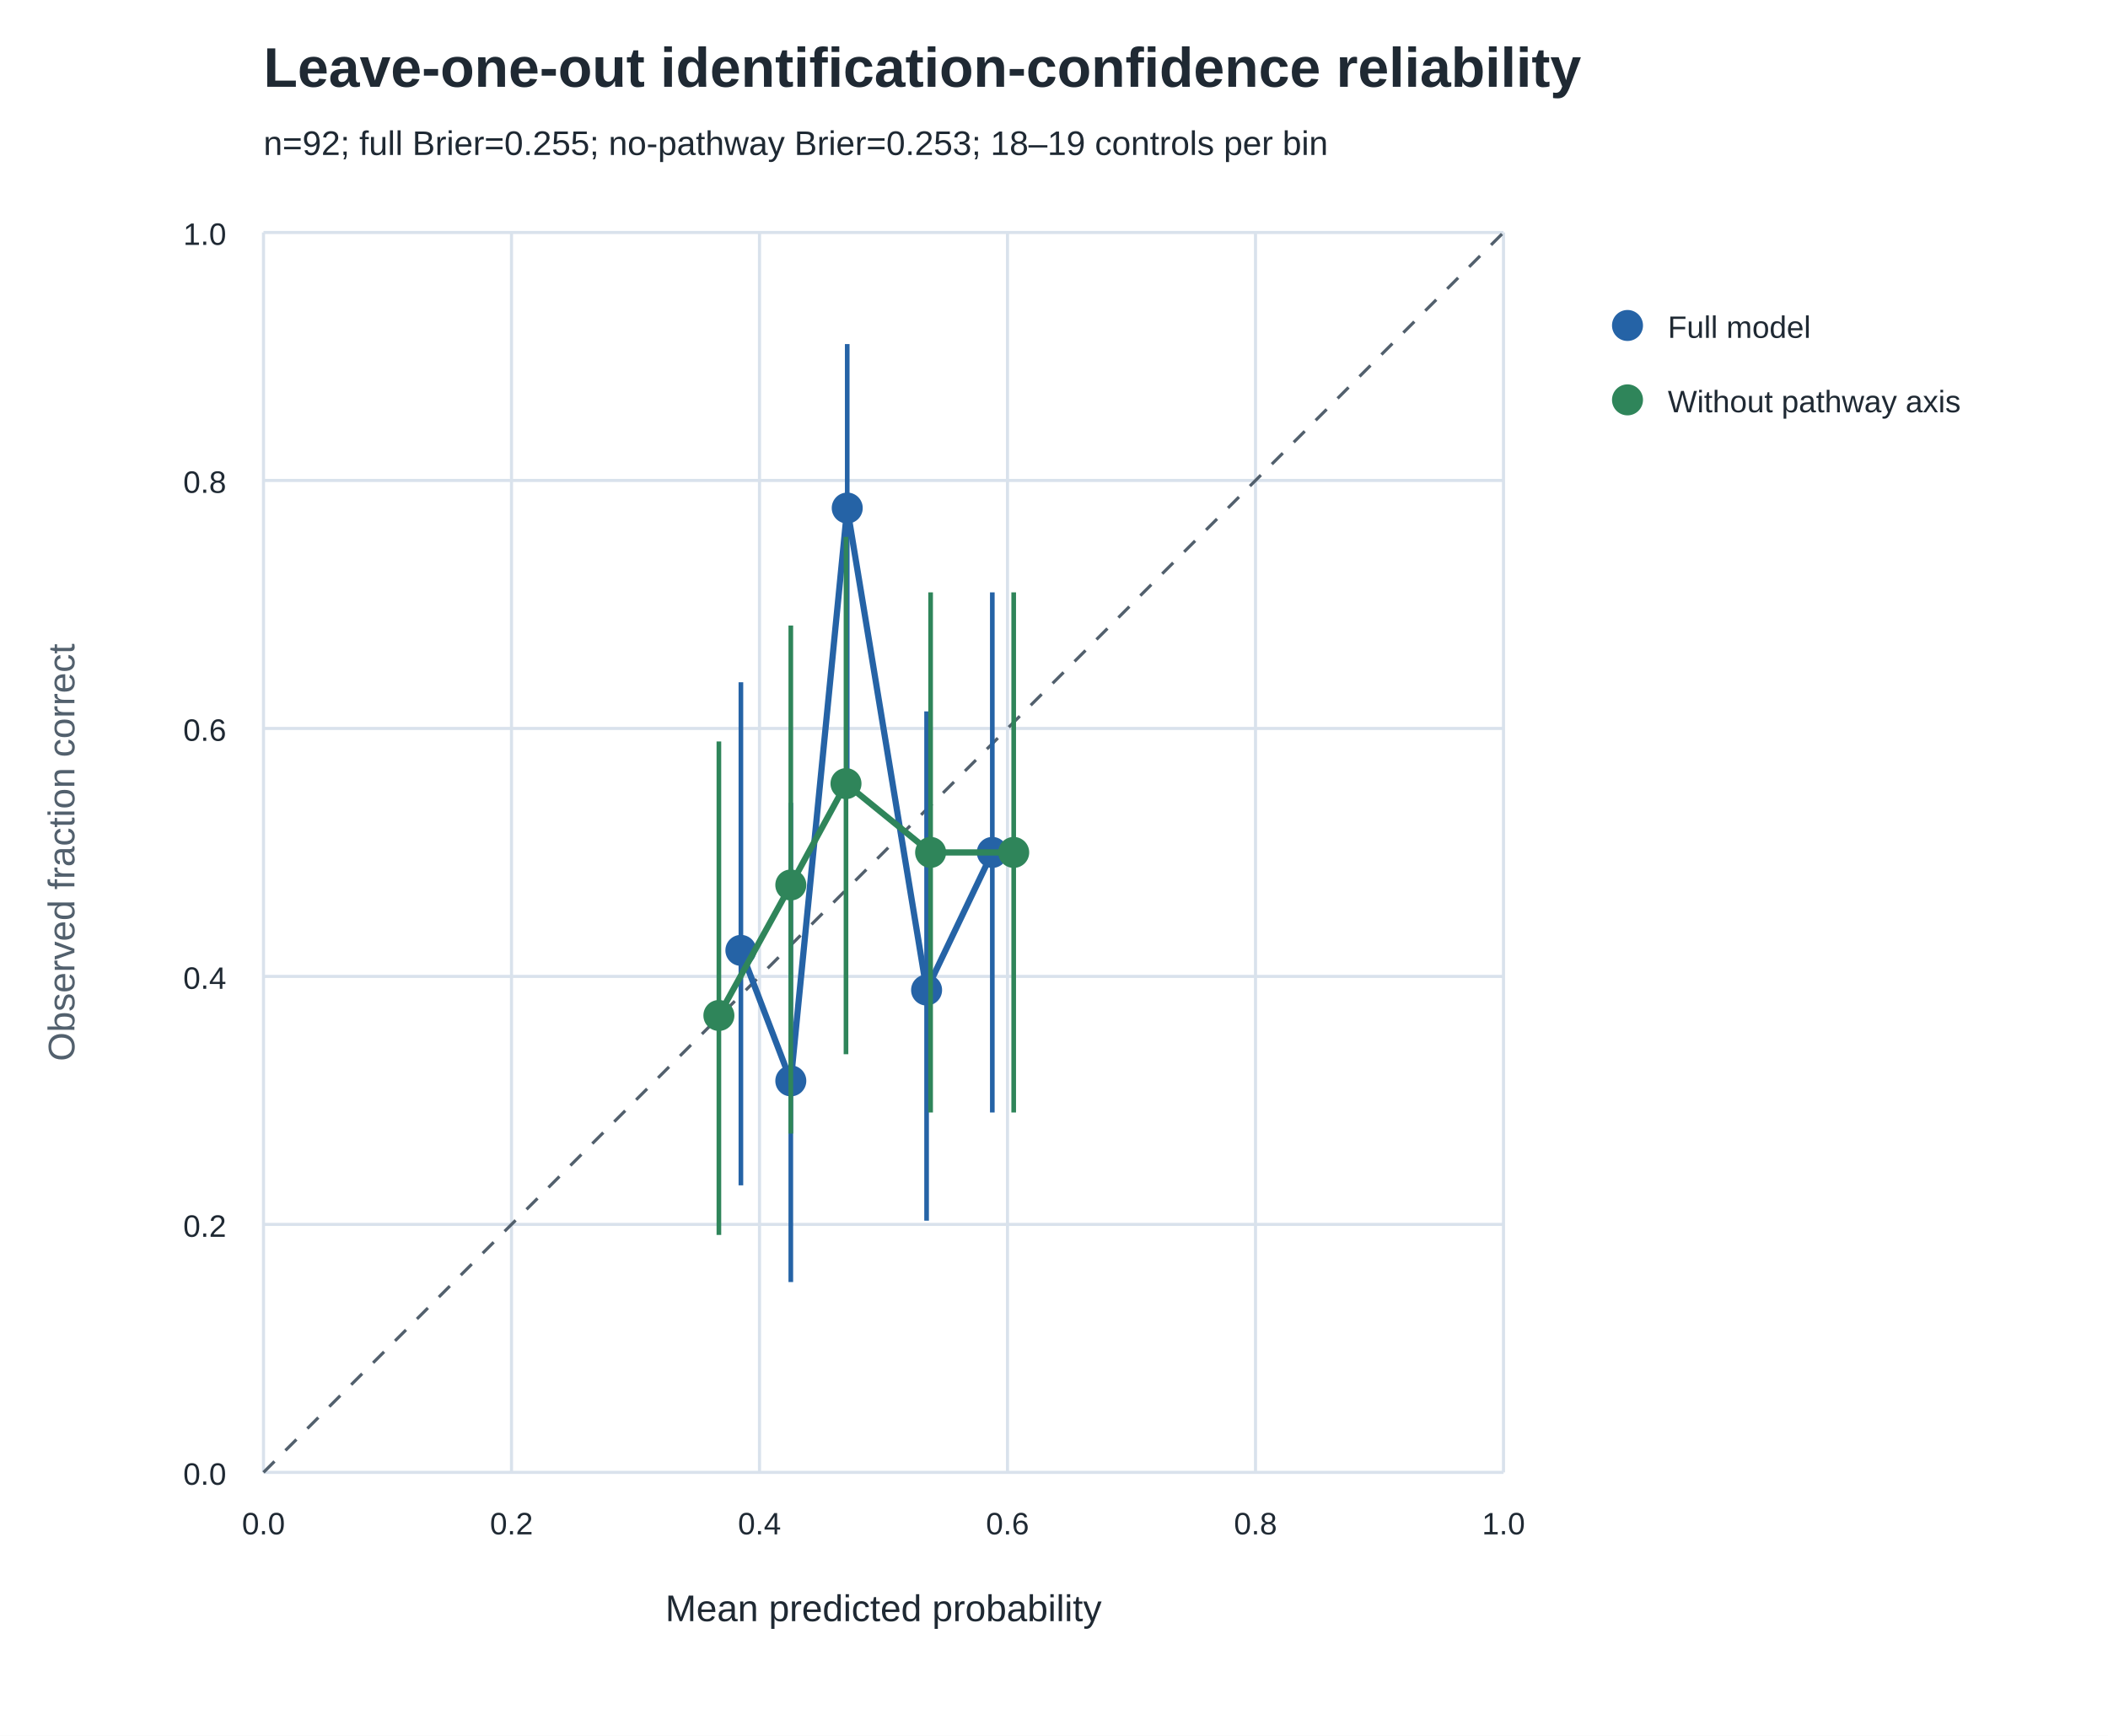
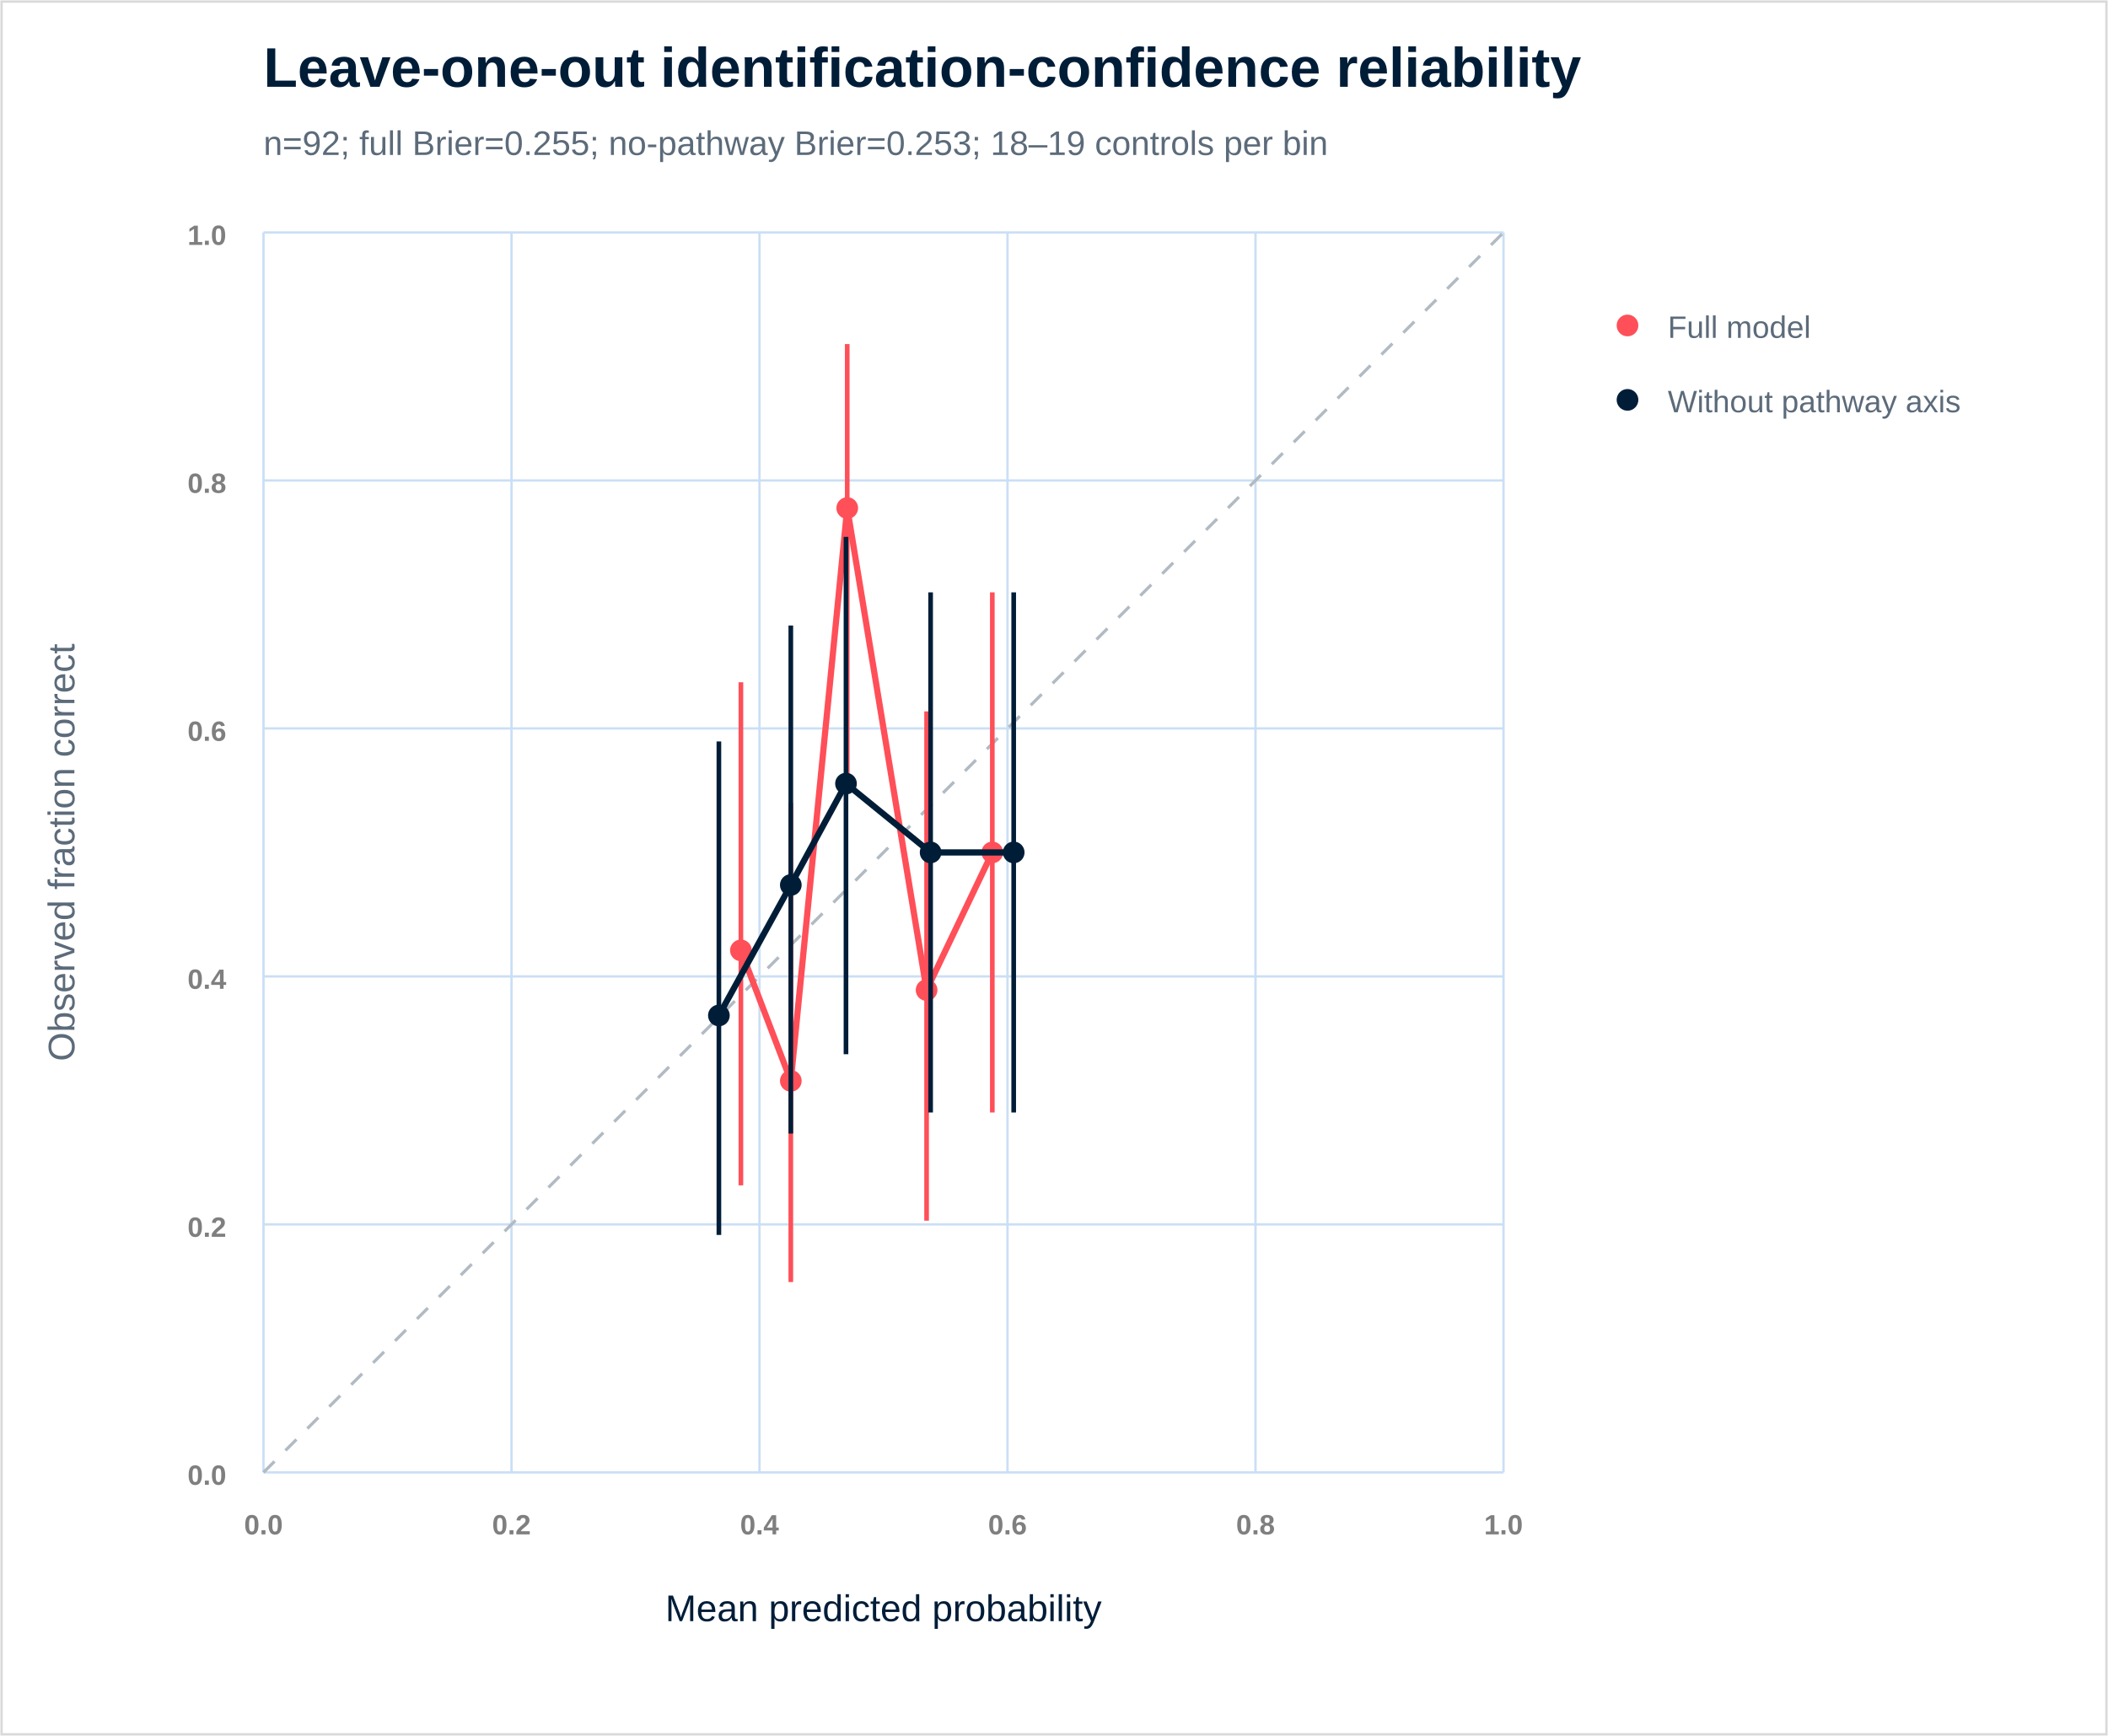
- <svg xmlns="http://www.w3.org/2000/svg" width="680" height="560" viewBox="0 0 680 560" font-family="Arial, Helvetica, sans-serif">
-   <rect width="680" height="560" fill="white" />
-   <text x="85.0" y="28.0" font-size="18" text-anchor="start" fill="#1f2933" font-weight="bold">Leave-one-out identification-confidence reliability</text>
-   <text x="85.0" y="50.0" font-size="11" text-anchor="start" fill="#1f2933">n=92; full Brier=0.255; no-pathway Brier=0.253; 18–19 controls per bin</text>
-   <line x1="85.0" y1="75" x2="85.0" y2="475" stroke="#d9e2ec" />
-   <line x1="85" y1="475.0" x2="485" y2="475.0" stroke="#d9e2ec" />
-   <text x="85.0" y="495.0" font-size="10" text-anchor="middle" fill="#1f2933">0.0</text>
-   <text x="73.0" y="479.0" font-size="10" text-anchor="end" fill="#1f2933">0.0</text>
-   <line x1="165.0" y1="75" x2="165.0" y2="475" stroke="#d9e2ec" />
-   <line x1="85" y1="395.0" x2="485" y2="395.0" stroke="#d9e2ec" />
-   <text x="165.0" y="495.0" font-size="10" text-anchor="middle" fill="#1f2933">0.2</text>
-   <text x="73.0" y="399.0" font-size="10" text-anchor="end" fill="#1f2933">0.2</text>
-   <line x1="245.0" y1="75" x2="245.0" y2="475" stroke="#d9e2ec" />
-   <line x1="85" y1="315.0" x2="485" y2="315.0" stroke="#d9e2ec" />
-   <text x="245.0" y="495.0" font-size="10" text-anchor="middle" fill="#1f2933">0.4</text>
-   <text x="73.0" y="319.0" font-size="10" text-anchor="end" fill="#1f2933">0.4</text>
-   <line x1="325.0" y1="75" x2="325.0" y2="475" stroke="#d9e2ec" />
-   <line x1="85" y1="235.0" x2="485" y2="235.0" stroke="#d9e2ec" />
-   <text x="325.0" y="495.0" font-size="10" text-anchor="middle" fill="#1f2933">0.6</text>
-   <text x="73.0" y="239.0" font-size="10" text-anchor="end" fill="#1f2933">0.6</text>
-   <line x1="405.0" y1="75" x2="405.0" y2="475" stroke="#d9e2ec" />
-   <line x1="85" y1="155.0" x2="485" y2="155.0" stroke="#d9e2ec" />
-   <text x="405.0" y="495.0" font-size="10" text-anchor="middle" fill="#1f2933">0.8</text>
-   <text x="73.0" y="159.0" font-size="10" text-anchor="end" fill="#1f2933">0.8</text>
-   <line x1="485.0" y1="75" x2="485.0" y2="475" stroke="#d9e2ec" />
-   <line x1="85" y1="75.0" x2="485" y2="75.0" stroke="#d9e2ec" />
-   <text x="485.0" y="495.0" font-size="10" text-anchor="middle" fill="#1f2933">1.0</text>
-   <text x="73.0" y="79.0" font-size="10" text-anchor="end" fill="#1f2933">1.0</text>
-   <line x1="85" y1="475" x2="485" y2="75" stroke="#52606d" stroke-dasharray="5 5" />
-   <line x1="239.0" y1="220.1" x2="239.0" y2="382.4" stroke="#2563a6" stroke-width="1.5" />
-   <circle cx="239.0" cy="306.6" r="5" fill="#2563a6" />
-   <line x1="255.1" y1="259.0" x2="255.1" y2="413.6" stroke="#2563a6" stroke-width="1.5" />
-   <circle cx="255.1" cy="348.7" r="5" fill="#2563a6" />
-   <line x1="273.3" y1="111.0" x2="273.3" y2="255.8" stroke="#2563a6" stroke-width="1.5" />
-   <circle cx="273.3" cy="163.9" r="5" fill="#2563a6" />
-   <line x1="298.9" y1="229.5" x2="298.9" y2="393.8" stroke="#2563a6" stroke-width="1.5" />
-   <circle cx="298.9" cy="319.4" r="5" fill="#2563a6" />
-   <line x1="320.1" y1="191.1" x2="320.1" y2="358.9" stroke="#2563a6" stroke-width="1.5" />
-   <circle cx="320.1" cy="275.0" r="5" fill="#2563a6" />
-   <polyline points="239.0,306.6 255.1,348.7 273.3,163.9 298.9,319.4 320.1,275.0" fill="none" stroke="#2563a6" stroke-width="2" />
-   <circle cx="525" cy="105" r="5" fill="#2563a6" />
-   <text x="538.0" y="109.0" font-size="10" text-anchor="start" fill="#1f2933">Full model</text>
-   <line x1="231.9" y1="239.2" x2="231.9" y2="398.4" stroke="#2f855a" stroke-width="1.5" />
-   <circle cx="231.9" cy="327.6" r="5" fill="#2f855a" />
-   <line x1="255.1" y1="201.8" x2="255.1" y2="365.7" stroke="#2f855a" stroke-width="1.5" />
-   <circle cx="255.1" cy="285.5" r="5" fill="#2f855a" />
-   <line x1="272.9" y1="173.2" x2="272.9" y2="340.1" stroke="#2f855a" stroke-width="1.5" />
-   <circle cx="272.9" cy="252.8" r="5" fill="#2f855a" />
-   <line x1="300.2" y1="191.1" x2="300.2" y2="358.9" stroke="#2f855a" stroke-width="1.5" />
-   <circle cx="300.2" cy="275.0" r="5" fill="#2f855a" />
-   <line x1="327.0" y1="191.1" x2="327.0" y2="358.9" stroke="#2f855a" stroke-width="1.5" />
-   <circle cx="327.0" cy="275.0" r="5" fill="#2f855a" />
-   <polyline points="231.9,327.6 255.1,285.5 272.9,252.8 300.2,275.0 327.0,275.0" fill="none" stroke="#2f855a" stroke-width="2" />
-   <circle cx="525" cy="129" r="5" fill="#2f855a" />
-   <text x="538.0" y="133.0" font-size="10" text-anchor="start" fill="#1f2933">Without pathway axis</text>
-   <text x="285.0" y="523.0" font-size="12" text-anchor="middle" fill="#1f2933">Mean predicted probability</text>
-   <text x="24" y="275.0" font-size="12" fill="#52606d" text-anchor="middle" transform="rotate(-90 24 275.0)">Observed fraction correct</text>
+ <svg xmlns="http://www.w3.org/2000/svg" width="680" height="560" viewBox="0 0 680 560" font-family="Montserrat, Avenir Next, Segoe UI, Arial, sans-serif">
+   <rect width="680" height="560" fill="#FFFFFF" />
+   <rect x="0.5" y="0.5" width="679" height="559" fill="none" stroke="#D9D9D9" stroke-width="0.75" />
+   <text x="85.0" y="28.0" font-size="18" text-anchor="start" fill="#001D38" font-weight="bold">Leave-one-out identification-confidence reliability</text>
+   <text x="85.0" y="50.0" font-size="11" text-anchor="start" fill="#5C6B7A">n=92; full Brier=0.255; no-pathway Brier=0.253; 18–19 controls per bin</text>
+   <line x1="85.0" y1="75.0" x2="85.0" y2="475.0" stroke="#CADFF4" stroke-width="0.75" />
+   <line x1="85.0" y1="475.0" x2="485.0" y2="475.0" stroke="#CADFF4" stroke-width="0.75" />
+   <text x="85.0" y="495.0" font-size="9" text-anchor="middle" fill="#7F7F7F" font-weight="bold">0.0</text>
+   <text x="73.0" y="479.0" font-size="9" text-anchor="end" fill="#7F7F7F" font-weight="bold">0.0</text>
+   <line x1="165.0" y1="75.0" x2="165.0" y2="475.0" stroke="#CADFF4" stroke-width="0.75" />
+   <line x1="85.0" y1="395.0" x2="485.0" y2="395.0" stroke="#CADFF4" stroke-width="0.75" />
+   <text x="165.0" y="495.0" font-size="9" text-anchor="middle" fill="#7F7F7F" font-weight="bold">0.2</text>
+   <text x="73.0" y="399.0" font-size="9" text-anchor="end" fill="#7F7F7F" font-weight="bold">0.2</text>
+   <line x1="245.0" y1="75.0" x2="245.0" y2="475.0" stroke="#CADFF4" stroke-width="0.75" />
+   <line x1="85.0" y1="315.0" x2="485.0" y2="315.0" stroke="#CADFF4" stroke-width="0.75" />
+   <text x="245.0" y="495.0" font-size="9" text-anchor="middle" fill="#7F7F7F" font-weight="bold">0.4</text>
+   <text x="73.0" y="319.0" font-size="9" text-anchor="end" fill="#7F7F7F" font-weight="bold">0.4</text>
+   <line x1="325.0" y1="75.0" x2="325.0" y2="475.0" stroke="#CADFF4" stroke-width="0.75" />
+   <line x1="85.0" y1="235.0" x2="485.0" y2="235.0" stroke="#CADFF4" stroke-width="0.75" />
+   <text x="325.0" y="495.0" font-size="9" text-anchor="middle" fill="#7F7F7F" font-weight="bold">0.6</text>
+   <text x="73.0" y="239.0" font-size="9" text-anchor="end" fill="#7F7F7F" font-weight="bold">0.6</text>
+   <line x1="405.0" y1="75.0" x2="405.0" y2="475.0" stroke="#CADFF4" stroke-width="0.75" />
+   <line x1="85.0" y1="155.0" x2="485.0" y2="155.0" stroke="#CADFF4" stroke-width="0.75" />
+   <text x="405.0" y="495.0" font-size="9" text-anchor="middle" fill="#7F7F7F" font-weight="bold">0.8</text>
+   <text x="73.0" y="159.0" font-size="9" text-anchor="end" fill="#7F7F7F" font-weight="bold">0.8</text>
+   <line x1="485.0" y1="75.0" x2="485.0" y2="475.0" stroke="#CADFF4" stroke-width="0.75" />
+   <line x1="85.0" y1="75.0" x2="485.0" y2="75.0" stroke="#CADFF4" stroke-width="0.75" />
+   <text x="485.0" y="495.0" font-size="9" text-anchor="middle" fill="#7F7F7F" font-weight="bold">1.0</text>
+   <text x="73.0" y="79.0" font-size="9" text-anchor="end" fill="#7F7F7F" font-weight="bold">1.0</text>
+   <line x1="85" y1="475" x2="485" y2="75" stroke="#B2BBC3" stroke-dasharray="5 5" />
+   <line x1="239.0" y1="220.1" x2="239.0" y2="382.4" stroke="#FF4F58" stroke-width="1.5" />
+   <circle cx="239.0" cy="306.6" r="3.5" fill="#FF4F58" />
+   <line x1="255.1" y1="259.0" x2="255.1" y2="413.6" stroke="#FF4F58" stroke-width="1.5" />
+   <circle cx="255.1" cy="348.7" r="3.5" fill="#FF4F58" />
+   <line x1="273.3" y1="111.0" x2="273.3" y2="255.8" stroke="#FF4F58" stroke-width="1.5" />
+   <circle cx="273.3" cy="163.9" r="3.5" fill="#FF4F58" />
+   <line x1="298.9" y1="229.5" x2="298.9" y2="393.8" stroke="#FF4F58" stroke-width="1.5" />
+   <circle cx="298.9" cy="319.4" r="3.5" fill="#FF4F58" />
+   <line x1="320.1" y1="191.1" x2="320.1" y2="358.9" stroke="#FF4F58" stroke-width="1.5" />
+   <circle cx="320.1" cy="275.0" r="3.5" fill="#FF4F58" />
+   <polyline points="239.0,306.6 255.1,348.7 273.3,163.9 298.9,319.4 320.1,275.0" fill="none" stroke="#FF4F58" stroke-width="2" />
+   <circle cx="525" cy="105" r="3.5" fill="#FF4F58" />
+   <text x="538.0" y="109.0" font-size="10" text-anchor="start" fill="#5C6B7A">Full model</text>
+   <line x1="231.9" y1="239.2" x2="231.9" y2="398.4" stroke="#001D38" stroke-width="1.5" />
+   <circle cx="231.9" cy="327.6" r="3.5" fill="#001D38" />
+   <line x1="255.1" y1="201.8" x2="255.1" y2="365.7" stroke="#001D38" stroke-width="1.5" />
+   <circle cx="255.1" cy="285.5" r="3.5" fill="#001D38" />
+   <line x1="272.9" y1="173.2" x2="272.9" y2="340.1" stroke="#001D38" stroke-width="1.5" />
+   <circle cx="272.9" cy="252.8" r="3.5" fill="#001D38" />
+   <line x1="300.2" y1="191.1" x2="300.2" y2="358.9" stroke="#001D38" stroke-width="1.5" />
+   <circle cx="300.2" cy="275.0" r="3.5" fill="#001D38" />
+   <line x1="327.0" y1="191.1" x2="327.0" y2="358.9" stroke="#001D38" stroke-width="1.5" />
+   <circle cx="327.0" cy="275.0" r="3.5" fill="#001D38" />
+   <polyline points="231.9,327.6 255.1,285.5 272.9,252.8 300.2,275.0 327.0,275.0" fill="none" stroke="#001D38" stroke-width="2" />
+   <circle cx="525" cy="129" r="3.5" fill="#001D38" />
+   <text x="538.0" y="133.0" font-size="10" text-anchor="start" fill="#5C6B7A">Without pathway axis</text>
+   <text x="285.0" y="523.0" font-size="12" text-anchor="middle" fill="#001D38">Mean predicted probability</text>
+   <text x="24" y="275.0" font-size="12" fill="#5C6B7A" text-anchor="middle" transform="rotate(-90 24 275.0)">Observed fraction correct</text>
</svg>
